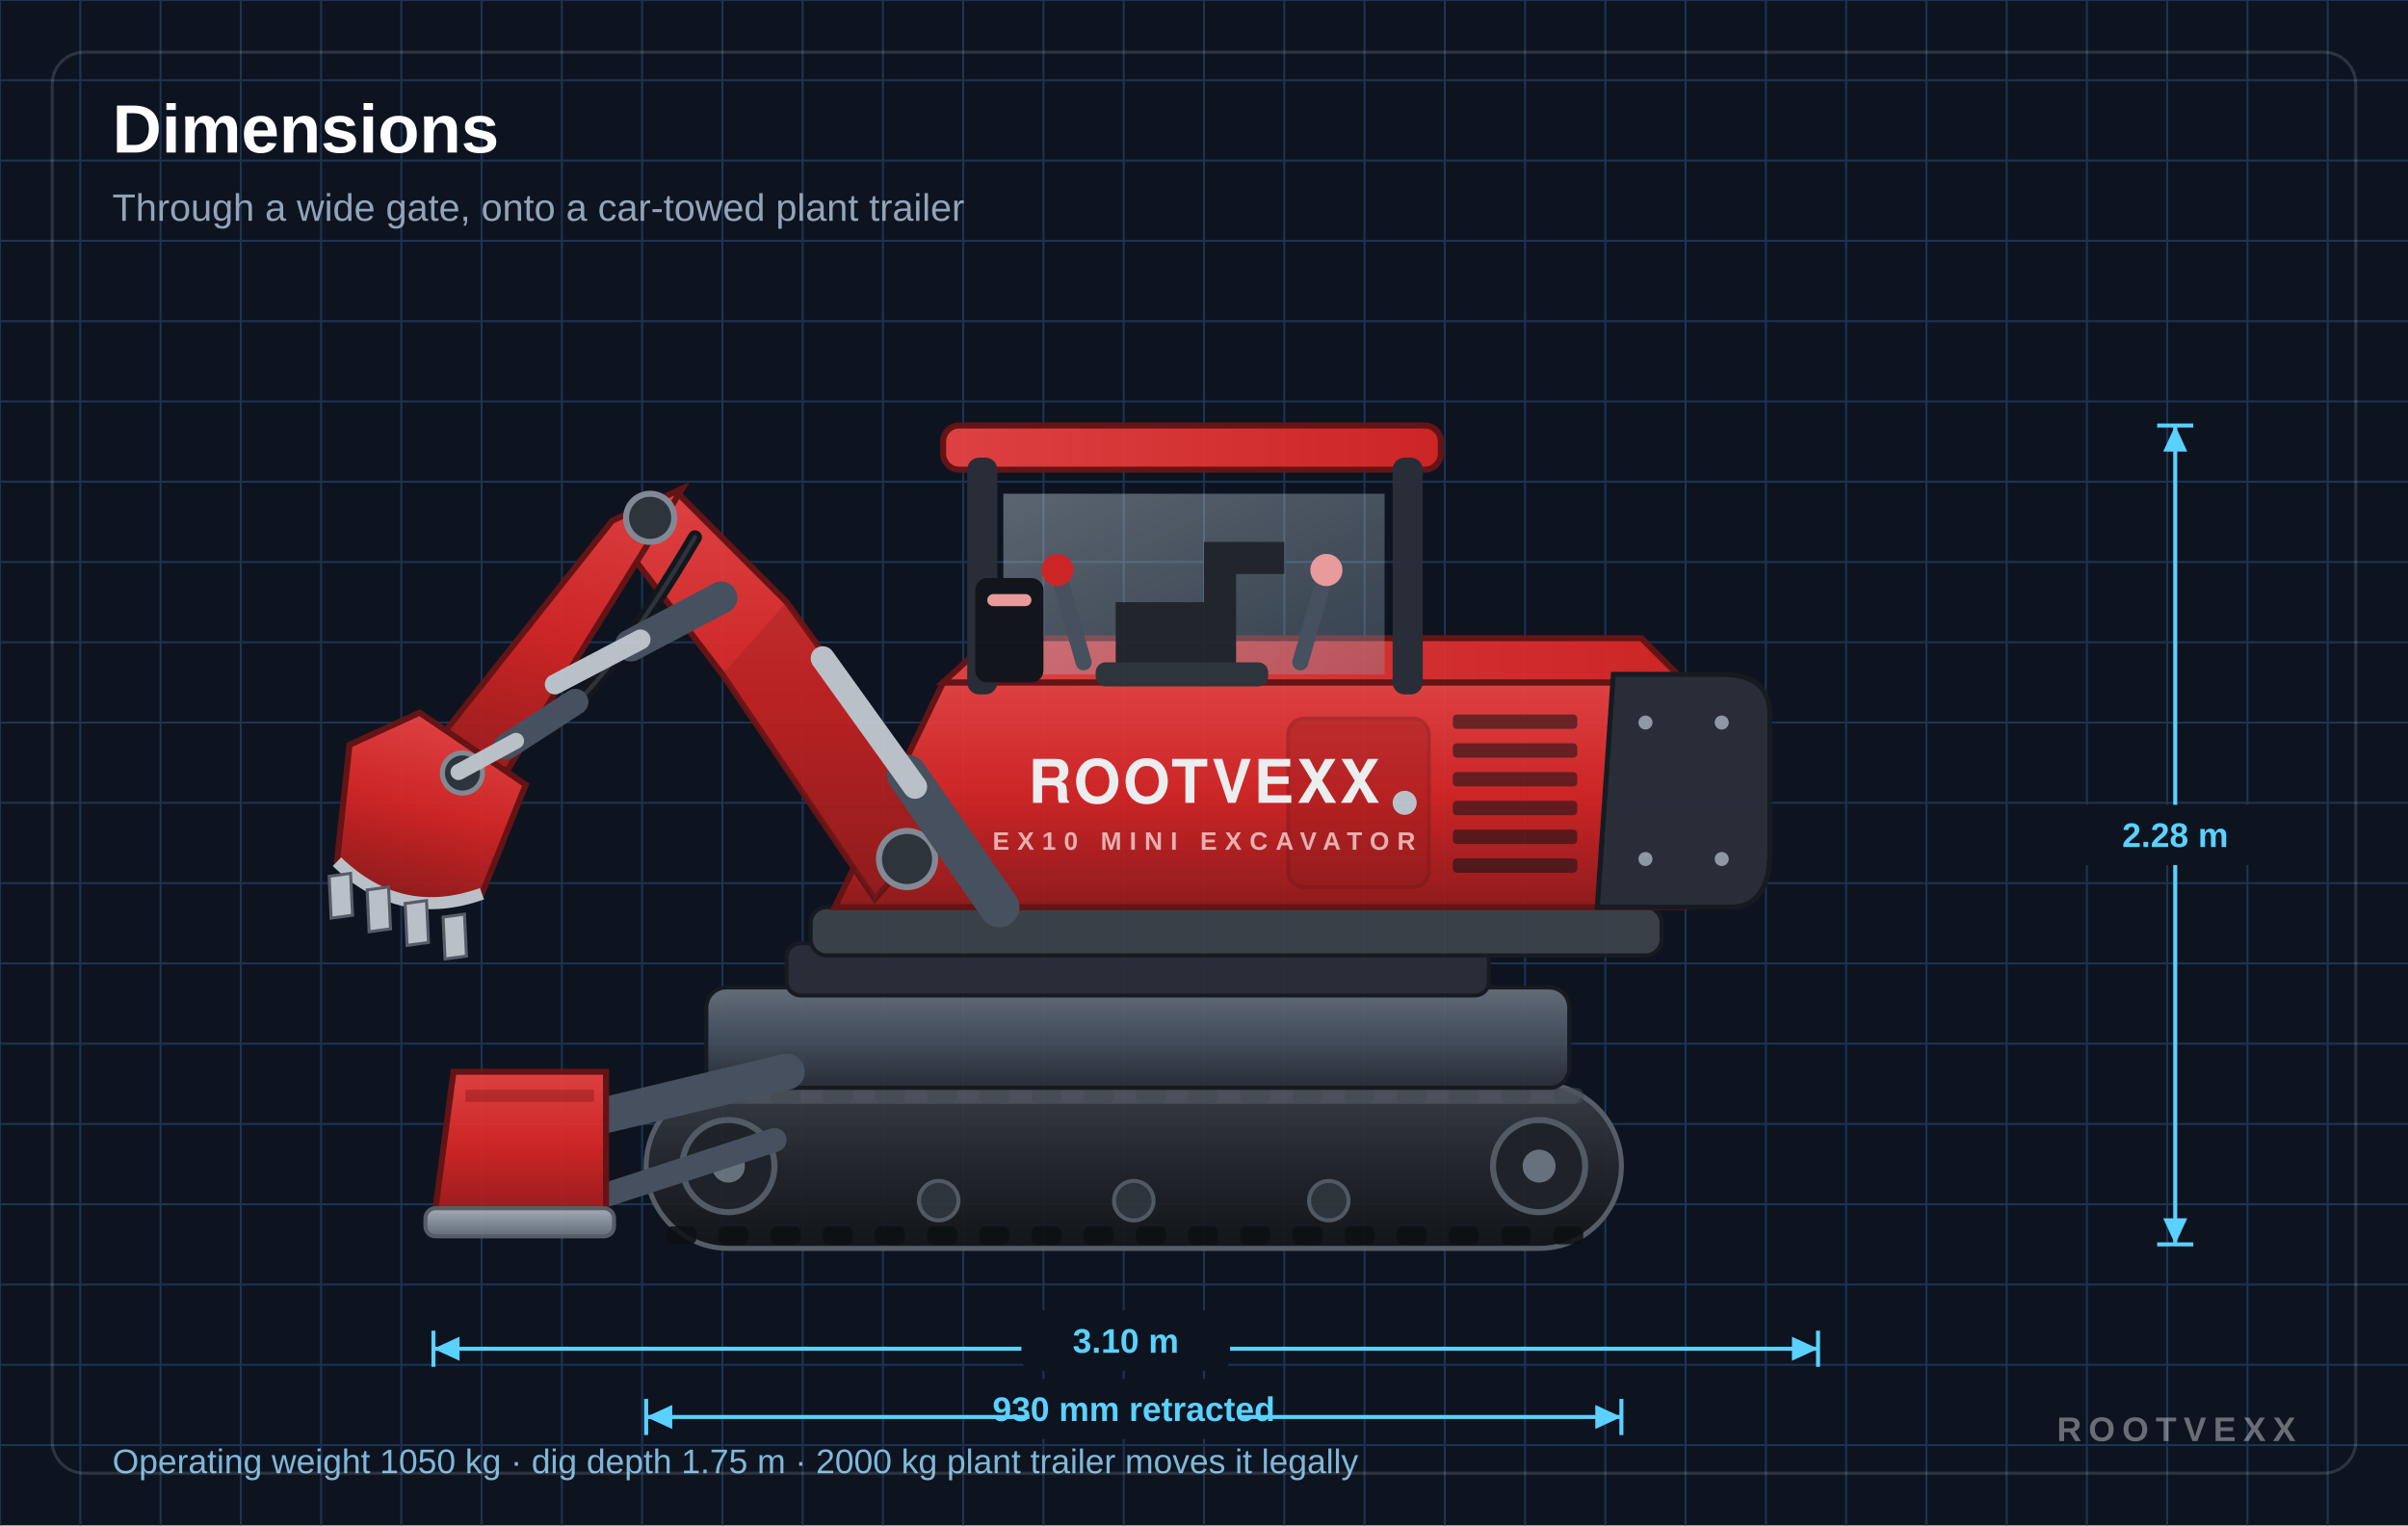
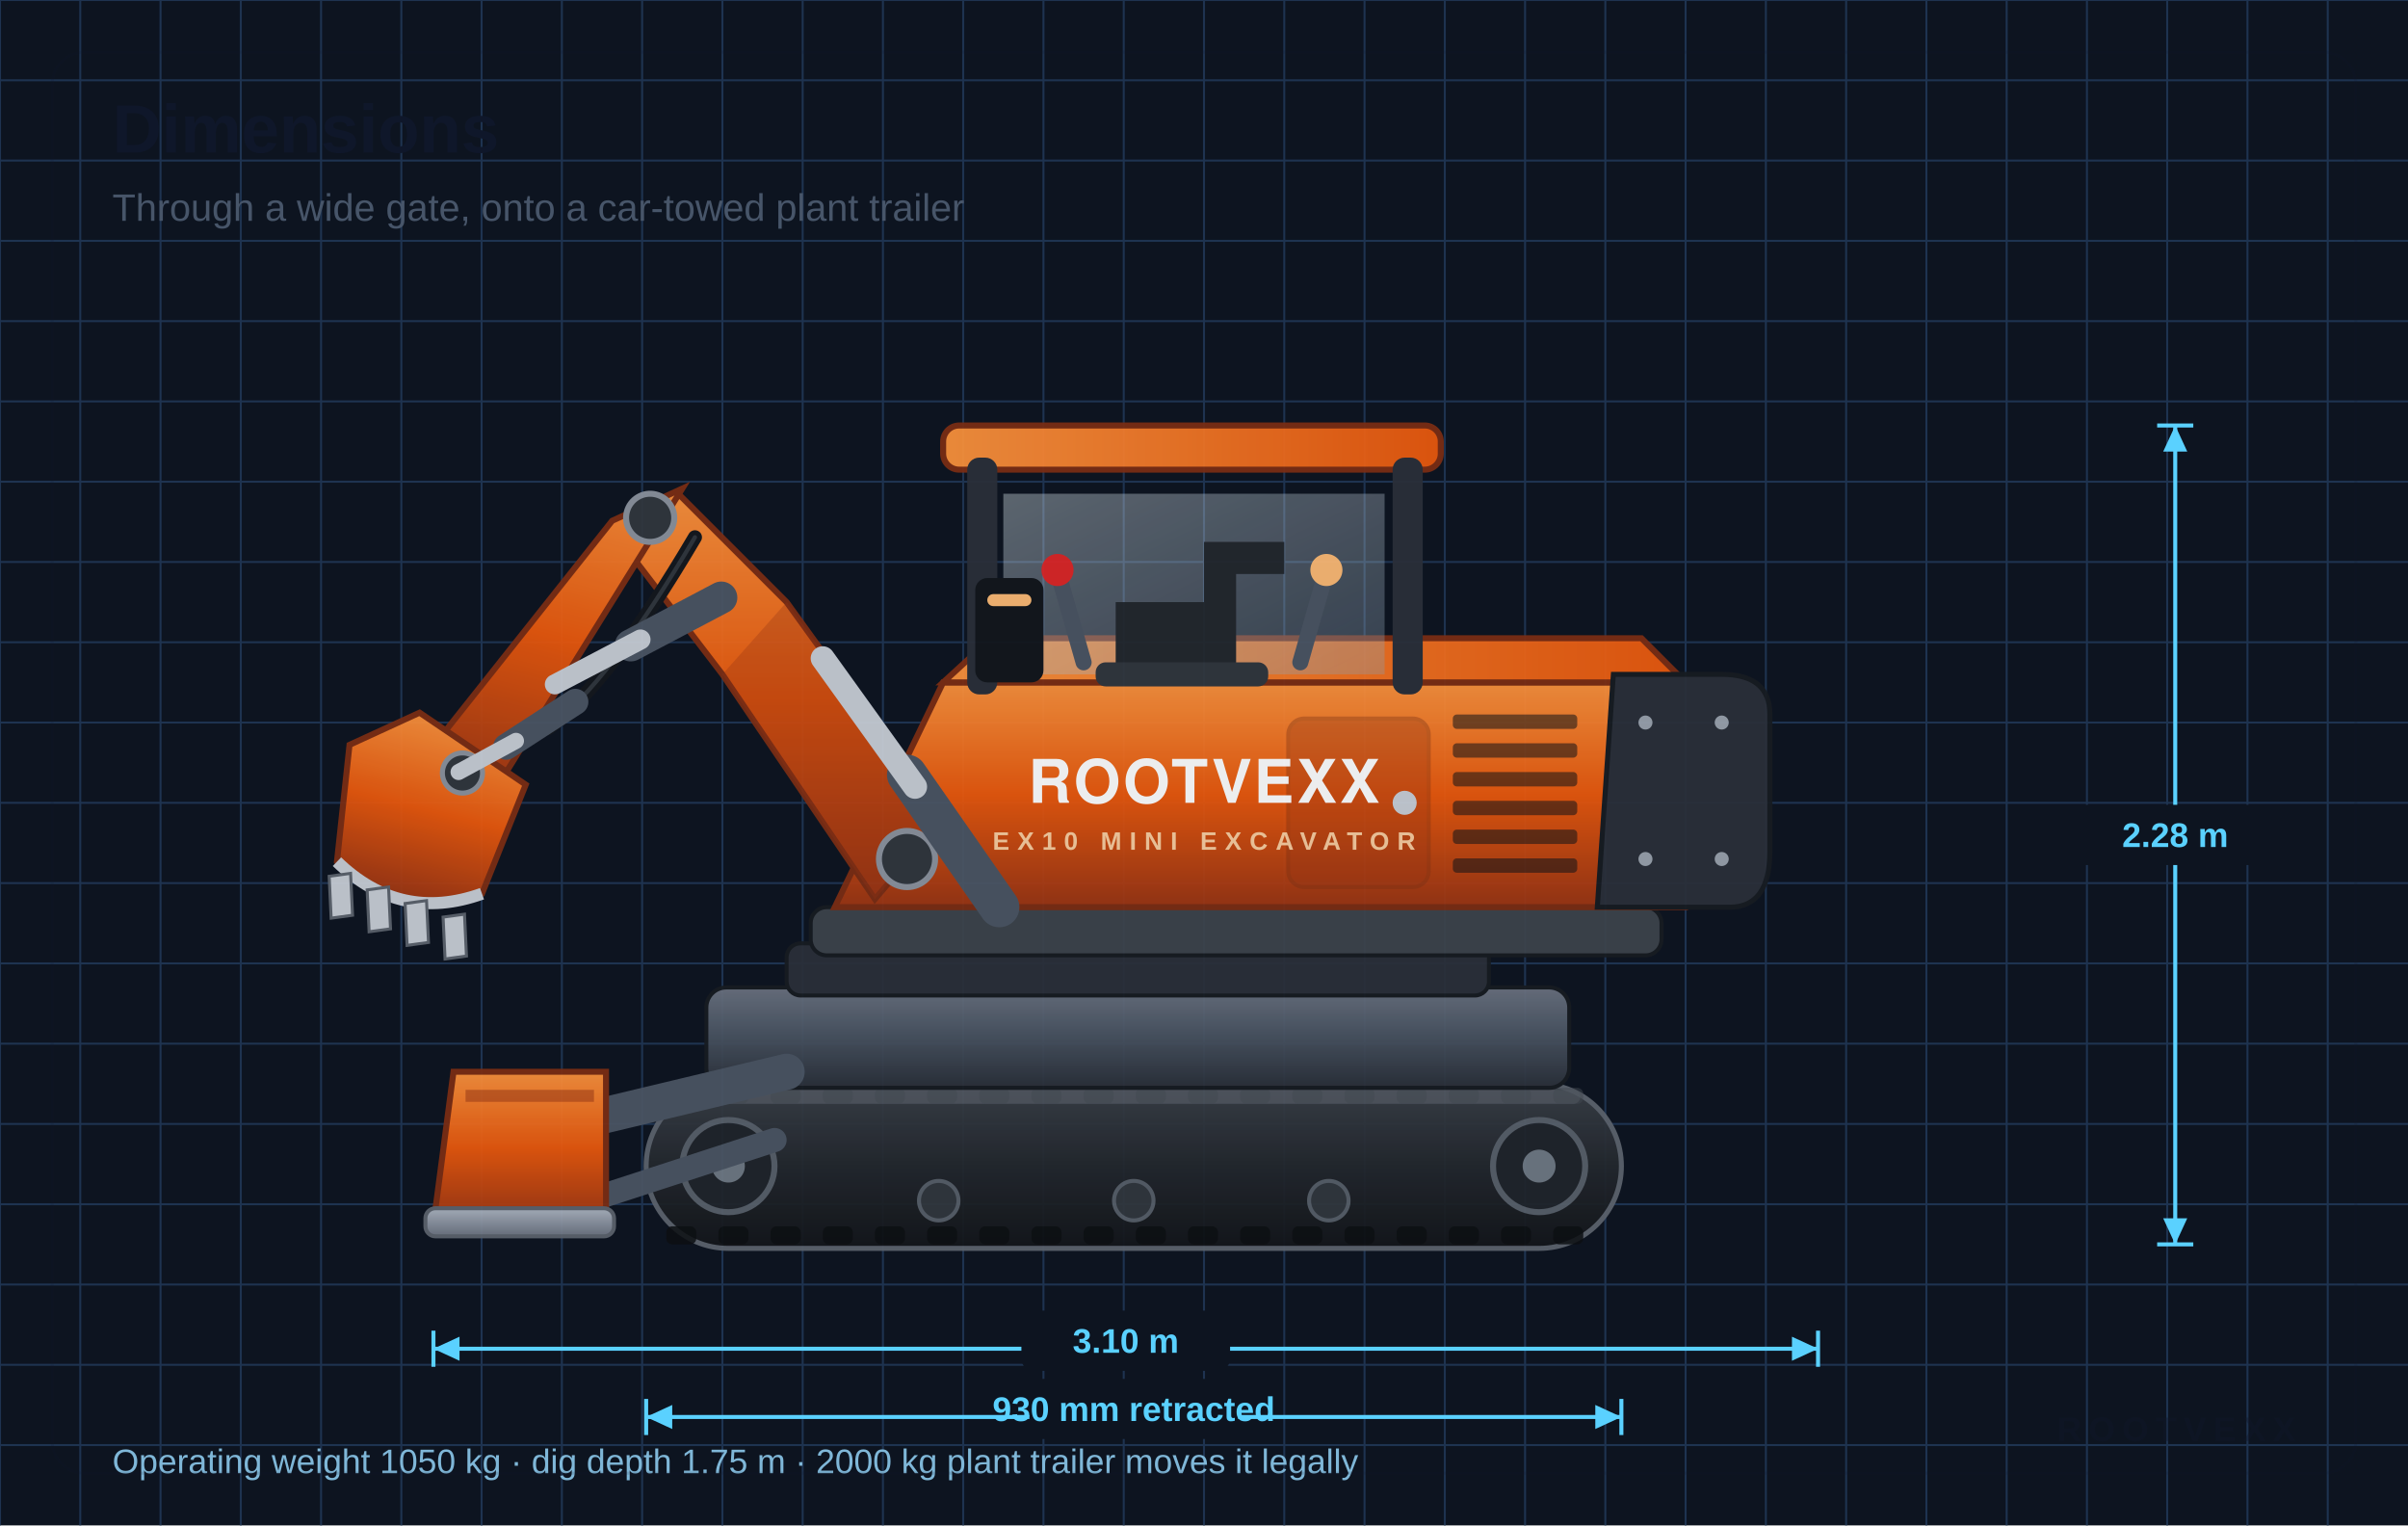
<svg xmlns="http://www.w3.org/2000/svg" viewBox="0 0 1200 760" width="1200" height="760" role="img">
  <defs>
    <linearGradient id="steel" x1="0" y1="0" x2="0" y2="1">
      <stop offset="0" stop-color="#6b7280" />
      <stop offset=".45" stop-color="#4b5563" />
      <stop offset="1" stop-color="#2a2f38" />
    </linearGradient>
    <linearGradient id="steelLite" x1="0" y1="0" x2="0" y2="1">
      <stop offset="0" stop-color="#aeb6c2" />
      <stop offset="1" stop-color="#6b7280" />
    </linearGradient>
    <linearGradient id="dark" x1="0" y1="0" x2="0" y2="1">
      <stop offset="0" stop-color="#31363f" />
      <stop offset="1" stop-color="#15181d" />
    </linearGradient>
    <linearGradient id="rubber" x1="0" y1="0" x2="0" y2="1">
      <stop offset="0" stop-color="#3a3f47" />
      <stop offset=".5" stop-color="#23272d" />
      <stop offset="1" stop-color="#131519" />
    </linearGradient>
    <radialGradient id="studioD" cx=".5" cy=".42" r=".78">
      <stop offset="0" stop-color="#232a33" />
      <stop offset=".6" stop-color="#141920" />
      <stop offset="1" stop-color="#0b0e13" />
    </radialGradient>
    <radialGradient id="studioL" cx=".5" cy=".4" r=".8">
      <stop offset="0" stop-color="#ffffff" />
      <stop offset=".65" stop-color="#eef1f5" />
      <stop offset="1" stop-color="#d7dce4" />
    </radialGradient>
    <linearGradient id="skyG" x1="0" y1="0" x2="0" y2="1">
      <stop offset="0" stop-color="#9fc0d8" />
      <stop offset=".55" stop-color="#cfe0ea" />
      <stop offset="1" stop-color="#e8eef2" />
    </linearGradient>
    <radialGradient id="shadow" cx=".5" cy=".5" r=".5">
      <stop offset="0" stop-color="#000" stop-opacity=".55" />
      <stop offset="1" stop-color="#000" stop-opacity="0" />
    </radialGradient>
    <linearGradient id="glassG" x1="0" y1="0" x2="1" y2="1">
      <stop offset="0" stop-color="#dfeaf2" stop-opacity=".9" />
      <stop offset="1" stop-color="#8fa6b8" stop-opacity=".75" />
    </linearGradient>
    <linearGradient id="paint" x1="0" y1="0" x2="0" y2="1">
-       <stop offset="0" stop-color="#ef4444" />
-       <stop offset=".5" stop-color="#dc2626" />
-       <stop offset="1" stop-color="#991b1b" />
+       <stop offset="0" stop-color="#fb923c" />
+       <stop offset=".5" stop-color="#ea580c" />
+       <stop offset="1" stop-color="#9a3412" />
    </linearGradient>
    <linearGradient id="paintTop" x1="0" y1="0" x2="1" y2="0">
-       <stop offset="0" stop-color="#ef4444" />
-       <stop offset="1" stop-color="#dc2626" />
+       <stop offset="0" stop-color="#fb923c" />
+       <stop offset="1" stop-color="#ea580c" />
    </linearGradient>
  </defs>
  <rect width="1200" height="760" fill="#0d1420" />
  <g stroke="#1e3350" stroke-width="1">
    <line x1="0" y1="0" x2="0" y2="760" />
    <line x1="40" y1="0" x2="40" y2="760" />
    <line x1="80" y1="0" x2="80" y2="760" />
    <line x1="120" y1="0" x2="120" y2="760" />
    <line x1="160" y1="0" x2="160" y2="760" />
    <line x1="200" y1="0" x2="200" y2="760" />
    <line x1="240" y1="0" x2="240" y2="760" />
    <line x1="280" y1="0" x2="280" y2="760" />
    <line x1="320" y1="0" x2="320" y2="760" />
    <line x1="360" y1="0" x2="360" y2="760" />
    <line x1="400" y1="0" x2="400" y2="760" />
    <line x1="440" y1="0" x2="440" y2="760" />
    <line x1="480" y1="0" x2="480" y2="760" />
    <line x1="520" y1="0" x2="520" y2="760" />
    <line x1="560" y1="0" x2="560" y2="760" />
    <line x1="600" y1="0" x2="600" y2="760" />
    <line x1="640" y1="0" x2="640" y2="760" />
    <line x1="680" y1="0" x2="680" y2="760" />
    <line x1="720" y1="0" x2="720" y2="760" />
    <line x1="760" y1="0" x2="760" y2="760" />
    <line x1="800" y1="0" x2="800" y2="760" />
    <line x1="840" y1="0" x2="840" y2="760" />
    <line x1="880" y1="0" x2="880" y2="760" />
    <line x1="920" y1="0" x2="920" y2="760" />
    <line x1="960" y1="0" x2="960" y2="760" />
    <line x1="1000" y1="0" x2="1000" y2="760" />
    <line x1="1040" y1="0" x2="1040" y2="760" />
    <line x1="1080" y1="0" x2="1080" y2="760" />
    <line x1="1120" y1="0" x2="1120" y2="760" />
    <line x1="1160" y1="0" x2="1160" y2="760" />
    <line x1="0" y1="0" x2="1200" y2="0" />
    <line x1="0" y1="40" x2="1200" y2="40" />
    <line x1="0" y1="80" x2="1200" y2="80" />
    <line x1="0" y1="120" x2="1200" y2="120" />
    <line x1="0" y1="160" x2="1200" y2="160" />
    <line x1="0" y1="200" x2="1200" y2="200" />
    <line x1="0" y1="240" x2="1200" y2="240" />
    <line x1="0" y1="280" x2="1200" y2="280" />
    <line x1="0" y1="320" x2="1200" y2="320" />
    <line x1="0" y1="360" x2="1200" y2="360" />
    <line x1="0" y1="400" x2="1200" y2="400" />
    <line x1="0" y1="440" x2="1200" y2="440" />
    <line x1="0" y1="480" x2="1200" y2="480" />
    <line x1="0" y1="520" x2="1200" y2="520" />
    <line x1="0" y1="560" x2="1200" y2="560" />
    <line x1="0" y1="600" x2="1200" y2="600" />
    <line x1="0" y1="640" x2="1200" y2="640" />
    <line x1="0" y1="680" x2="1200" y2="680" />
    <line x1="0" y1="720" x2="1200" y2="720" />
  </g>
  <g opacity=".92">
    <rect x="322" y="540" width="486" height="82" rx="41.0" fill="url(#rubber)" stroke="#5c636d" stroke-width="2.5" />
    <rect x="342.5" y="543" width="445.0" height="7" rx="3.5" fill="#6e767f" opacity=".45" />
    <rect x="332" y="611" width="15" height="9" rx="3" fill="#0c0e11" opacity=".85" />
    <rect x="332" y="542" width="15" height="8" rx="3" fill="#454b54" opacity=".5" />
    <rect x="358" y="611" width="15" height="9" rx="3" fill="#0c0e11" opacity=".85" />
    <rect x="358" y="542" width="15" height="8" rx="3" fill="#454b54" opacity=".5" />
    <rect x="384" y="611" width="15" height="9" rx="3" fill="#0c0e11" opacity=".85" />
    <rect x="384" y="542" width="15" height="8" rx="3" fill="#454b54" opacity=".5" />
    <rect x="410" y="611" width="15" height="9" rx="3" fill="#0c0e11" opacity=".85" />
    <rect x="410" y="542" width="15" height="8" rx="3" fill="#454b54" opacity=".5" />
    <rect x="436" y="611" width="15" height="9" rx="3" fill="#0c0e11" opacity=".85" />
    <rect x="436" y="542" width="15" height="8" rx="3" fill="#454b54" opacity=".5" />
    <rect x="462" y="611" width="15" height="9" rx="3" fill="#0c0e11" opacity=".85" />
    <rect x="462" y="542" width="15" height="8" rx="3" fill="#454b54" opacity=".5" />
    <rect x="488" y="611" width="15" height="9" rx="3" fill="#0c0e11" opacity=".85" />
    <rect x="488" y="542" width="15" height="8" rx="3" fill="#454b54" opacity=".5" />
    <rect x="514" y="611" width="15" height="9" rx="3" fill="#0c0e11" opacity=".85" />
    <rect x="514" y="542" width="15" height="8" rx="3" fill="#454b54" opacity=".5" />
    <rect x="540" y="611" width="15" height="9" rx="3" fill="#0c0e11" opacity=".85" />
    <rect x="540" y="542" width="15" height="8" rx="3" fill="#454b54" opacity=".5" />
    <rect x="566" y="611" width="15" height="9" rx="3" fill="#0c0e11" opacity=".85" />
    <rect x="566" y="542" width="15" height="8" rx="3" fill="#454b54" opacity=".5" />
    <rect x="592" y="611" width="15" height="9" rx="3" fill="#0c0e11" opacity=".85" />
    <rect x="592" y="542" width="15" height="8" rx="3" fill="#454b54" opacity=".5" />
    <rect x="618" y="611" width="15" height="9" rx="3" fill="#0c0e11" opacity=".85" />
    <rect x="618" y="542" width="15" height="8" rx="3" fill="#454b54" opacity=".5" />
    <rect x="644" y="611" width="15" height="9" rx="3" fill="#0c0e11" opacity=".85" />
    <rect x="644" y="542" width="15" height="8" rx="3" fill="#454b54" opacity=".5" />
    <rect x="670" y="611" width="15" height="9" rx="3" fill="#0c0e11" opacity=".85" />
    <rect x="670" y="542" width="15" height="8" rx="3" fill="#454b54" opacity=".5" />
    <rect x="696" y="611" width="15" height="9" rx="3" fill="#0c0e11" opacity=".85" />
    <rect x="696" y="542" width="15" height="8" rx="3" fill="#454b54" opacity=".5" />
    <rect x="722" y="611" width="15" height="9" rx="3" fill="#0c0e11" opacity=".85" />
    <rect x="722" y="542" width="15" height="8" rx="3" fill="#454b54" opacity=".5" />
    <rect x="748" y="611" width="15" height="9" rx="3" fill="#0c0e11" opacity=".85" />
    <rect x="748" y="542" width="15" height="8" rx="3" fill="#454b54" opacity=".5" />
    <rect x="774" y="611" width="15" height="9" rx="3" fill="#0c0e11" opacity=".85" />
    <rect x="774" y="542" width="15" height="8" rx="3" fill="#454b54" opacity=".5" />
    <circle cx="363.0" cy="581.0" r="22.96" fill="#20242a" stroke="#585f69" stroke-width="3" />
    <circle cx="767.0" cy="581.0" r="22.96" fill="#20242a" stroke="#585f69" stroke-width="3" />
    <circle cx="363.0" cy="581.0" r="8.2" fill="#6f7883" />
    <circle cx="767.0" cy="581.0" r="8.2" fill="#6f7883" />
    <circle cx="467.8" cy="598.22" r="9.84" fill="#31363d" stroke="#575e68" stroke-width="2" />
    <circle cx="565.0" cy="598.22" r="9.84" fill="#31363d" stroke="#575e68" stroke-width="2" />
    <circle cx="662.2" cy="598.22" r="9.84" fill="#31363d" stroke="#575e68" stroke-width="2" />
    <rect x="352" y="492" width="430" height="50" rx="10" fill="url(#steel)" stroke="#171b21" stroke-width="2" />
    <rect x="392" y="470" width="350" height="26" rx="7" fill="#2a2f38" stroke="#171b21" stroke-width="2" />
    <g transform="translate(0,0)">
      <path d="M300 556 L392 534" stroke="#4b5563" stroke-width="18" stroke-linecap="round" />
      <path d="M300 596 L386 568" stroke="#4b5563" stroke-width="12" stroke-linecap="round" />
-       <path d="M226 534 L302 534 L302 610 L216 610 Z" fill="url(#paint)" stroke="#6b1414" stroke-width="3" />
+       <path d="M226 534 L302 534 L302 610 L216 610 Z" fill="url(#paint)" stroke="#7c2d12" stroke-width="3" />
      <rect x="212" y="602" width="94" height="14" rx="5" fill="url(#steelLite)" stroke="#5c636d" stroke-width="2" />
-       <path d="M232 546 L296 546" stroke="#991b1b" stroke-width="6" opacity=".5" />
+       <path d="M232 546 L296 546" stroke="#9a3412" stroke-width="6" opacity=".5" />
    </g>
    <rect x="404" y="452" width="424" height="24" rx="8" fill="#3d434b" stroke="#171b21" stroke-width="2" />
-     <path d="M416 452 L840 452 L860 366 L840 340 L470 340 Z" fill="url(#paint)" stroke="#6b1414" stroke-width="3" />
-     <path d="M470 340 L840 340 L818 318 L494 318 Z" fill="url(#paintTop)" stroke="#6b1414" stroke-width="3" />
+     <path d="M416 452 L840 452 L860 366 L840 340 L470 340 Z" fill="url(#paint)" stroke="#7c2d12" stroke-width="3" />
+     <path d="M470 340 L840 340 L818 318 L494 318 Z" fill="url(#paintTop)" stroke="#7c2d12" stroke-width="3" />
    <path d="M796 452 L862 452 Q882 452 882 424 L882 356 Q882 336 858 336 L804 336 Z" fill="#2a2f38" stroke="#171b21" stroke-width="2.5" />
    <circle cx="820" cy="360" r="3.5" fill="#9aa2ad" />
    <circle cx="858" cy="360" r="3.5" fill="#9aa2ad" />
    <circle cx="820" cy="428" r="3.5" fill="#9aa2ad" />
    <circle cx="858" cy="428" r="3.5" fill="#9aa2ad" />
    <rect x="724" y="356.0" width="62" height="7.167" rx="2" fill="#0f1216" opacity=".55" />
    <rect x="724" y="370.333" width="62" height="7.167" rx="2" fill="#0f1216" opacity=".55" />
    <rect x="724" y="384.667" width="62" height="7.167" rx="2" fill="#0f1216" opacity=".55" />
    <rect x="724" y="399.0" width="62" height="7.167" rx="2" fill="#0f1216" opacity=".55" />
    <rect x="724" y="413.333" width="62" height="7.167" rx="2" fill="#0f1216" opacity=".55" />
    <rect x="724" y="427.667" width="62" height="7.167" rx="2" fill="#0f1216" opacity=".55" />
-     <rect x="642" y="358" width="70" height="84" rx="8" fill="#991b1b" opacity=".35" stroke="#6b1414" stroke-width="2" />
+     <rect x="642" y="358" width="70" height="84" rx="8" fill="#9a3412" opacity=".35" stroke="#7c2d12" stroke-width="2" />
    <circle cx="700" cy="400" r="6" fill="#c9ced6" />
-     <rect x="470" y="212" width="248" height="22" rx="8" fill="url(#paintTop)" stroke="#6b1414" stroke-width="3" />
+     <rect x="470" y="212" width="248" height="22" rx="8" fill="url(#paintTop)" stroke="#7c2d12" stroke-width="3" />
    <rect x="482" y="228" width="15" height="118" rx="6" fill="#2a2f38" />
    <rect x="694" y="228" width="15" height="118" rx="6" fill="#2a2f38" />
    <path d="M500 336 L690 336 L690 246 L500 246 Z" fill="url(#glassG)" opacity=".45" />
    <path d="M556 336 L616 336 L616 286 L640 286 L640 270 L600 270 L600 300 L556 300 Z" fill="#23272d" />
    <rect x="546" y="330" width="86" height="12" rx="5" fill="#31363d" />
    <path d="M540 330 L528 288" stroke="#4b5563" stroke-width="8" stroke-linecap="round" />
    <path d="M648 330 L660 288" stroke="#4b5563" stroke-width="8" stroke-linecap="round" />
    <circle cx="527" cy="284" r="8" fill="#dc2626" />
-     <circle cx="661" cy="284" r="8" fill="#fca5a5" />
+     <circle cx="661" cy="284" r="8" fill="#fdba74" />
    <rect x="486" y="288" width="34" height="52" rx="6" fill="#12161b" />
-     <rect x="492" y="296" width="22" height="6" rx="3" fill="#fca5a5" />
+     <rect x="492" y="296" width="22" height="6" rx="3" fill="#fdba74" />
    <g transform="rotate(0 452 428)">
-       <path d="M436 448 L470 408 L392 300 L338 246 L308 268 L360 336 Z" fill="url(#paint)" stroke="#6b1414" stroke-width="3" />
-       <path d="M436 448 L470 408 L392 300 L360 336 Z" fill="#991b1b" opacity=".3" />
+       <path d="M436 448 L470 408 L392 300 L338 246 L308 268 L360 336 Z" fill="url(#paint)" stroke="#7c2d12" stroke-width="3" />
+       <path d="M436 448 L470 408 L392 300 L360 336 Z" fill="#9a3412" opacity=".3" />
      <circle cx="452" cy="428" r="14" fill="#31363d" stroke="#8c939d" stroke-width="3" />
      <path d="M498 452 L452 386" stroke="#4b5563" stroke-width="20" stroke-linecap="round" />
      <path d="M456 392 L410 328" stroke="#c9ced6" stroke-width="12" stroke-linecap="round" />
      <g transform="rotate(14 324 258)">
-         <path d="M336 240 L306 264 L246 396 L280 414 Z" fill="url(#paint)" stroke="#6b1414" stroke-width="3" />
+         <path d="M336 240 L306 264 L246 396 L280 414 Z" fill="url(#paint)" stroke="#7c2d12" stroke-width="3" />
        <circle cx="324" cy="258" r="12" fill="#31363d" stroke="#8c939d" stroke-width="3" />
        <path d="M348 262 Q324.0 343.0 300 372" fill="none" stroke="#14171c" stroke-width="7" stroke-linecap="round" />
        <path d="M348 262 Q324.0 343.0 300 372" fill="none" stroke="#3d434b" stroke-width="2.1" stroke-linecap="round" opacity=".7" />
        <path d="M368 288 L330 322" stroke="#4b5563" stroke-width="16" stroke-linecap="round" />
        <path d="M334 318 L298 350" stroke="#c9ced6" stroke-width="10" stroke-linecap="round" />
        <g transform="rotate(0 264 404)">
-           <path d="M236 380 L296 402 L288 460 Q252 484 214 462 L206 404 Z" fill="url(#paint)" stroke="#6b1414" stroke-width="3" />
+           <path d="M236 380 L296 402 L288 460 Q252 484 214 462 L206 404 Z" fill="url(#paint)" stroke="#7c2d12" stroke-width="3" />
          <path d="M214 462 Q252 484 288 460" fill="none" stroke="#c9ced6" stroke-width="6" />
          <path d="M212 470 l6 20 l10 -4 l-6 -20 z" fill="#c9ced6" stroke="#5c636d" stroke-width="1.5" />
          <path d="M232 472 l6 20 l10 -4 l-6 -20 z" fill="#c9ced6" stroke="#5c636d" stroke-width="1.5" />
          <path d="M252 474 l6 20 l10 -4 l-6 -20 z" fill="#c9ced6" stroke="#5c636d" stroke-width="1.5" />
          <path d="M272 476 l6 20 l10 -4 l-6 -20 z" fill="#c9ced6" stroke="#5c636d" stroke-width="1.5" />
          <circle cx="264" cy="404" r="10" fill="#31363d" stroke="#8c939d" stroke-width="2.5" />
        </g>
        <path d="M310 356 L282 386" stroke="#4b5563" stroke-width="13" stroke-linecap="round" />
        <path d="M286 382 L262 404" stroke="#c9ced6" stroke-width="8" stroke-linecap="round" />
      </g>
    </g>
    <text x="600" y="400" text-anchor="middle" font-family="Arial Black,Helvetica,sans-serif" font-weight="800" font-size="30" letter-spacing="1.3" fill="#ffffff">ROOTVEXX</text>
-     <text x="600" y="423.4" text-anchor="middle" font-family="Arial,Helvetica,sans-serif" font-weight="700" font-size="12.6" letter-spacing="3.9" fill="#fecaca" opacity=".92">EX10 MINI EXCAVATOR</text>
+     <text x="600" y="423.4" text-anchor="middle" font-family="Arial,Helvetica,sans-serif" font-weight="700" font-size="12.6" letter-spacing="3.9" fill="#fed7aa" opacity=".92">EX10 MINI EXCAVATOR</text>
  </g>
  <g stroke="#5ad1ff" stroke-width="2" fill="none">
    <path d="M216 663 v18 M906 663 v18 M216 672 H906" />
    <path d="M216 672 l13 -6 v12 z" fill="#5ad1ff" stroke="none" />
    <path d="M906 672 l-13 -6 v12 z" fill="#5ad1ff" stroke="none" />
  </g>
  <rect x="509.0" y="653" width="104" height="30" rx="6" fill="#0d1420" />
  <text x="561.0" y="674" text-anchor="middle" font-family="Arial,Helvetica,sans-serif" font-weight="700" font-size="17" fill="#5ad1ff">3.10 m</text>
  <g stroke="#5ad1ff" stroke-width="2" fill="none">
    <path d="M1075 212 h18 M1075 620 h18 M1084 212 V620" />
    <path d="M1084 212 l-6 13 h12 z" fill="#5ad1ff" stroke="none" />
    <path d="M1084 620 l-6 -13 h12 z" fill="#5ad1ff" stroke="none" />
  </g>
  <rect x="1032" y="401.0" width="104" height="30" rx="6" fill="#0d1420" />
  <text x="1084" y="422.0" text-anchor="middle" font-family="Arial,Helvetica,sans-serif" font-weight="700" font-size="17" fill="#5ad1ff">2.28 m</text>
  <g stroke="#5ad1ff" stroke-width="2" fill="none">
    <path d="M322 697 v18 M808 697 v18 M322 706 H808" />
    <path d="M322 706 l13 -6 v12 z" fill="#5ad1ff" stroke="none" />
    <path d="M808 706 l-13 -6 v12 z" fill="#5ad1ff" stroke="none" />
  </g>
  <rect x="513.0" y="687" width="104" height="30" rx="6" fill="#0d1420" />
  <text x="565.0" y="708" text-anchor="middle" font-family="Arial,Helvetica,sans-serif" font-weight="700" font-size="17" fill="#5ad1ff">930 mm retracted</text>
  <text x="56" y="734" font-family="Arial,Helvetica,sans-serif" font-size="17" fill="#7fb7d8">Operating weight 1050 kg · dig depth 1.75 m · 2000 kg plant trailer moves it legally</text>
-   <text x="56" y="76" font-family="Arial,Helvetica,sans-serif" font-weight="800" font-size="34" fill="#ffffff">Dimensions</text>
-   <text x="56" y="110" font-family="Arial,Helvetica,sans-serif" font-weight="500" font-size="19" fill="#93a3b8">Through a wide gate, onto a car-towed plant trailer</text>
-   <rect x="26" y="26" width="1148" height="708" rx="16" fill="none" stroke="#ffffff" stroke-width="1.5" opacity=".14" />
-   <text x="1144" y="718" text-anchor="end" font-family="Arial,Helvetica,sans-serif" font-weight="800" font-size="17" letter-spacing="3.5" fill="#ffffff" opacity=".38">ROOTVEXX</text>
+   <text x="56" y="76" font-family="Arial,Helvetica,sans-serif" font-weight="800" font-size="34" fill="#0f172a">Dimensions</text>
+   <text x="56" y="110" font-family="Arial,Helvetica,sans-serif" font-weight="500" font-size="19" fill="#475569">Through a wide gate, onto a car-towed plant trailer</text>
+   <rect x="26" y="26" width="1148" height="708" rx="16" fill="none" stroke="#0f172a" stroke-width="1.5" opacity=".14" />
+   <text x="1144" y="718" text-anchor="end" font-family="Arial,Helvetica,sans-serif" font-weight="800" font-size="17" letter-spacing="3.5" fill="#0f172a" opacity=".38">ROOTVEXX</text>
</svg>
